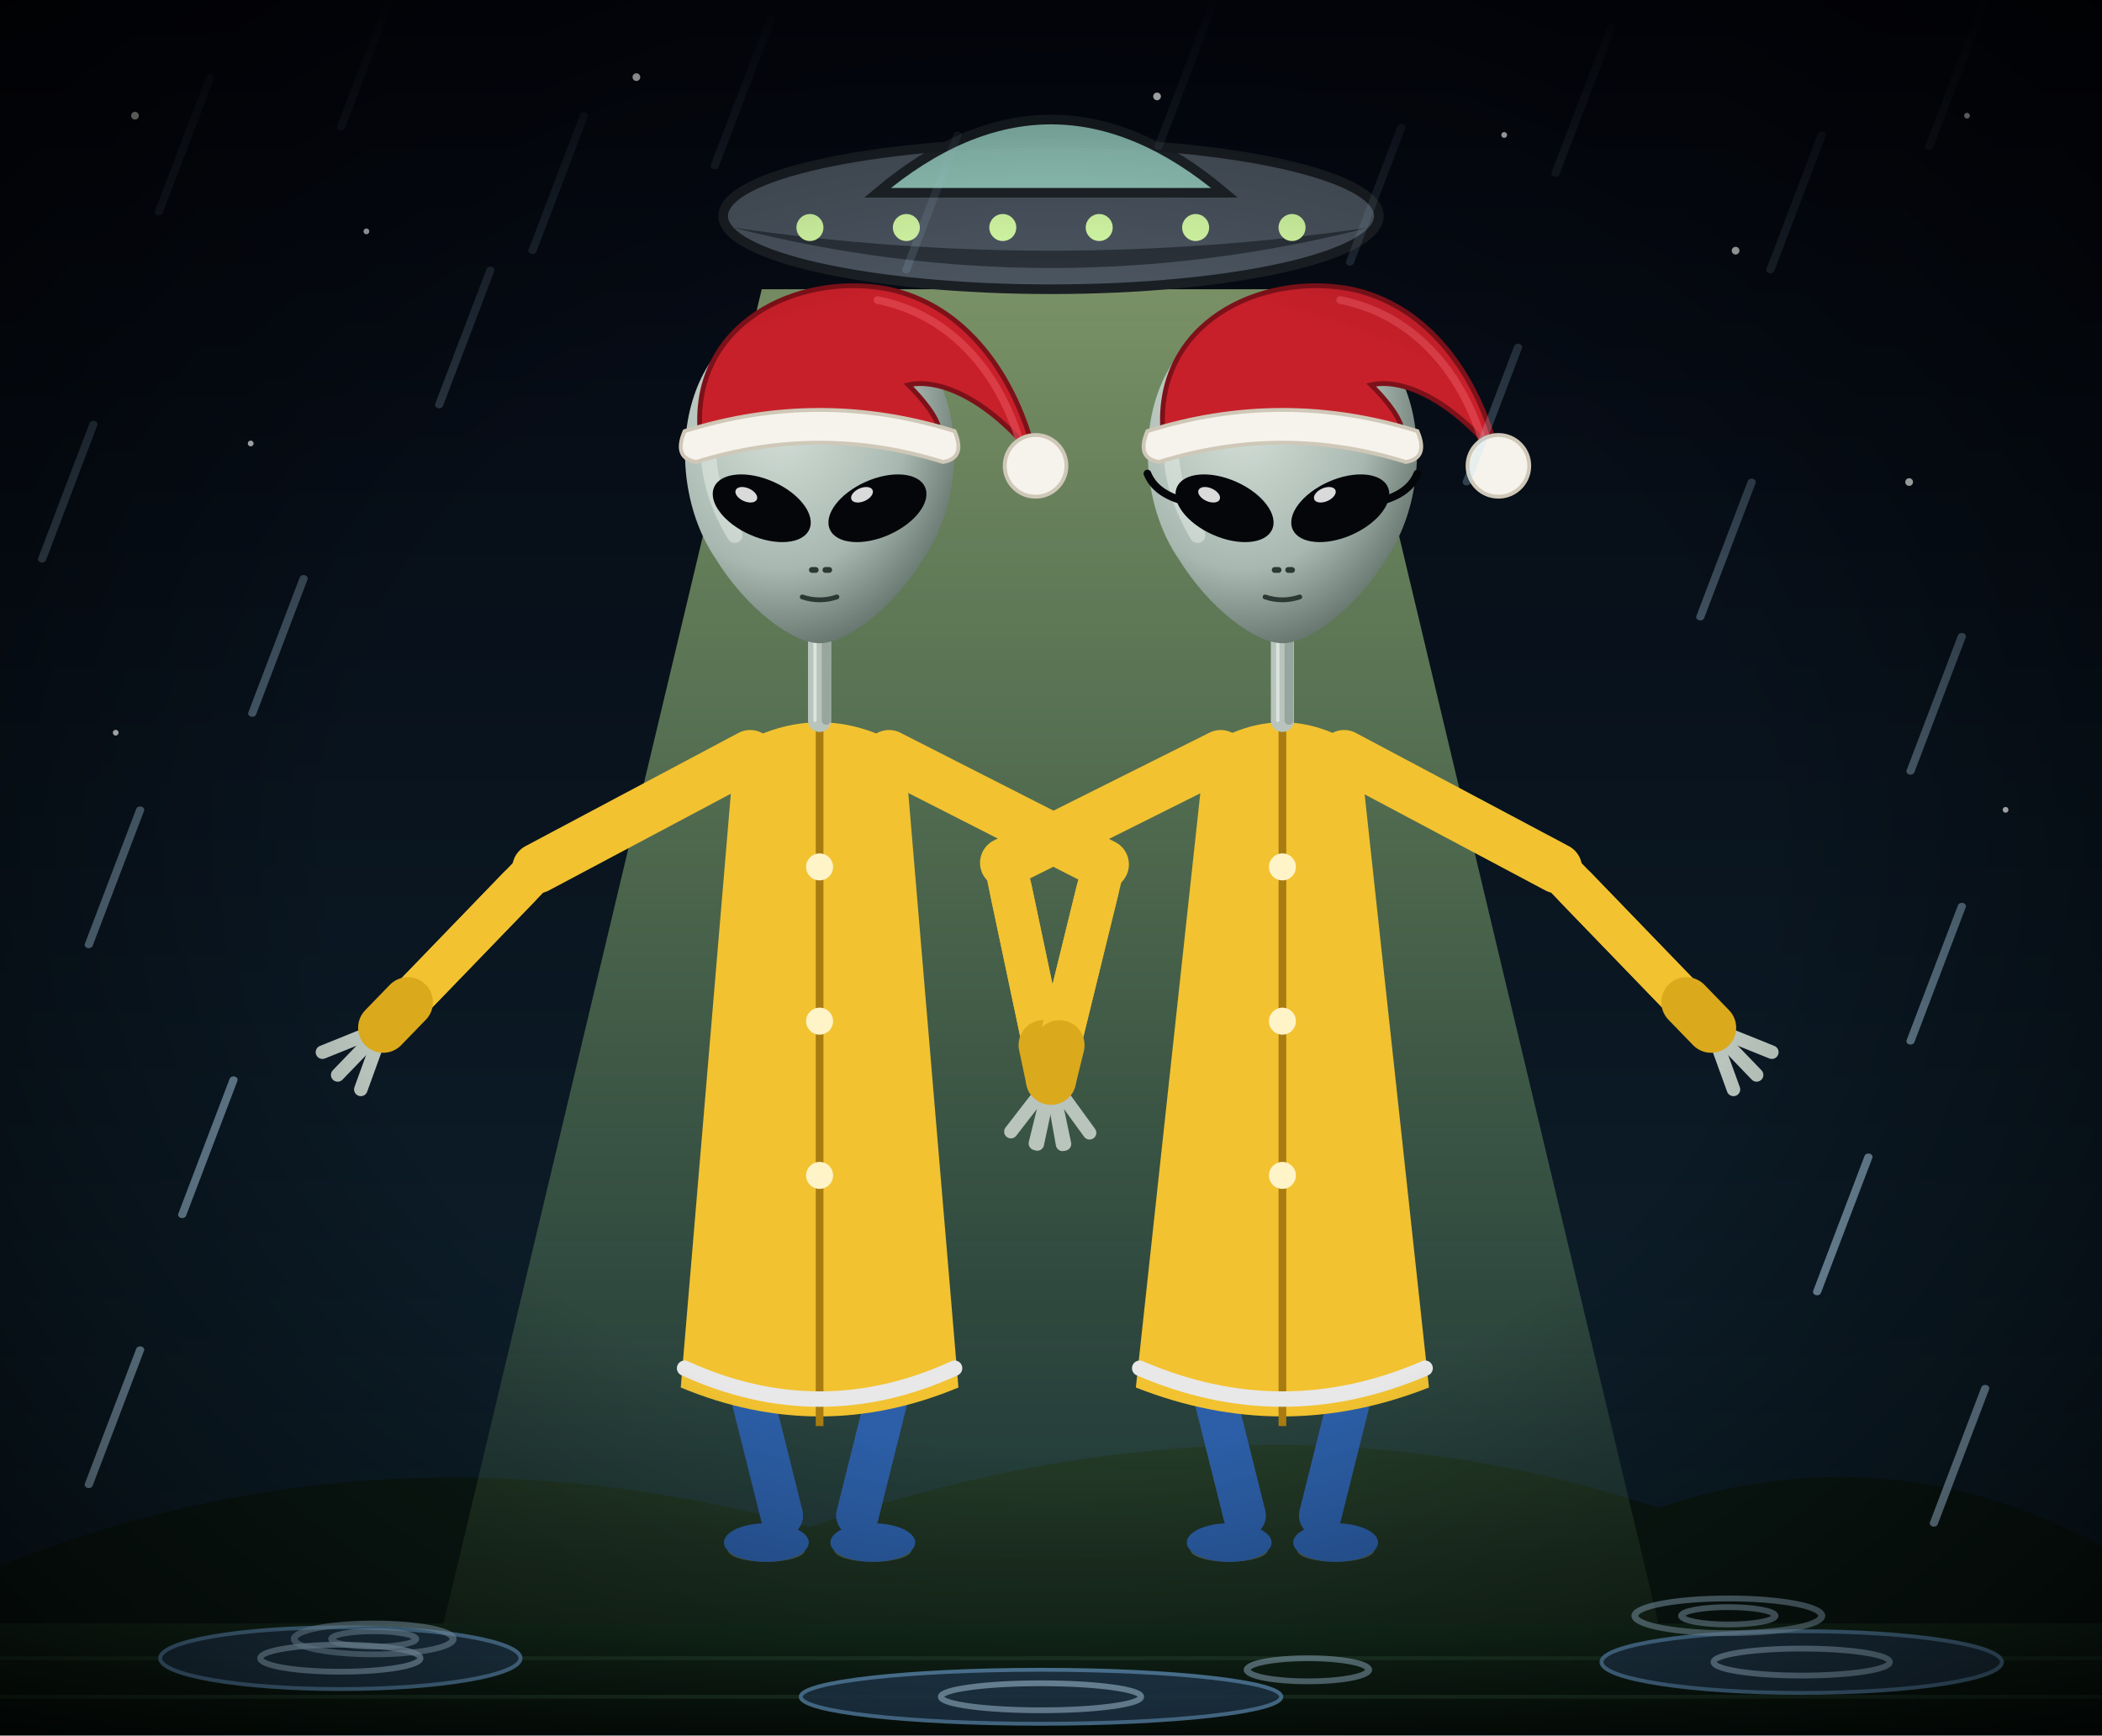
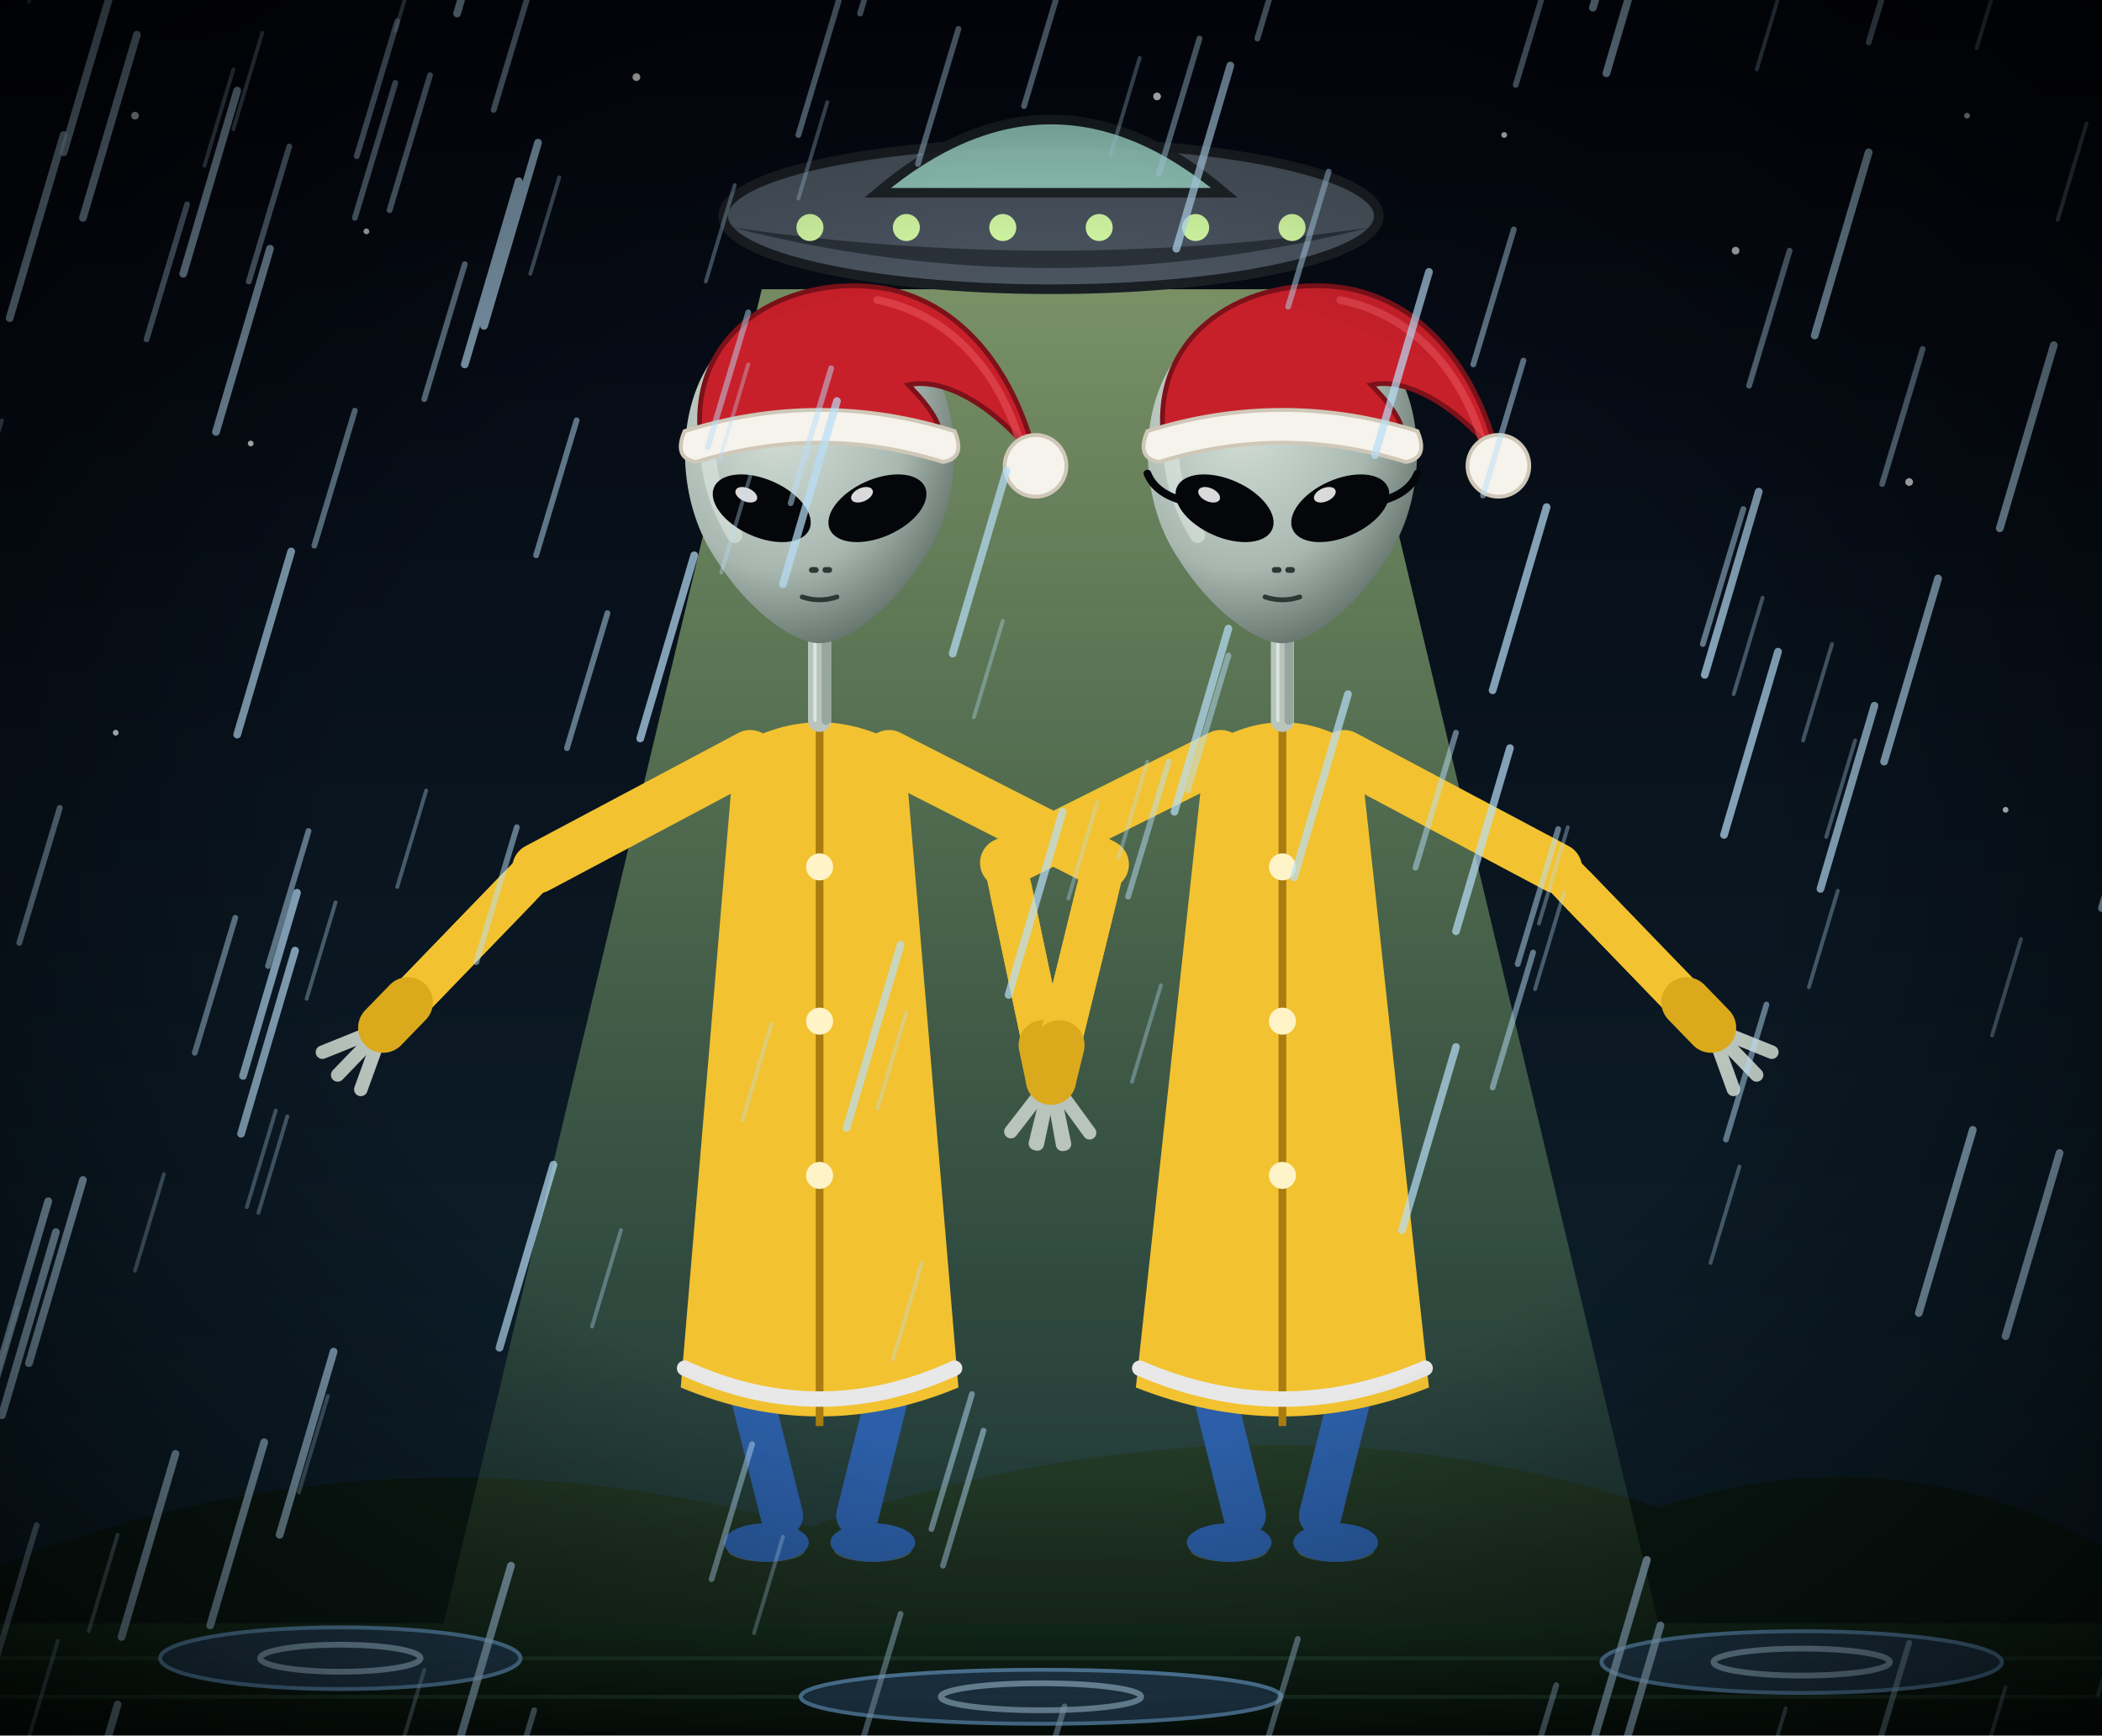
<svg xmlns="http://www.w3.org/2000/svg" viewBox="0 0 1090 900" width="1090" height="900">
  <defs>
    <linearGradient id="wall" x1="0" y1="0" x2="0" y2="1">
      <stop offset="0" stop-color="#050a09" />
      <stop offset="1" stop-color="#132320" />
    </linearGradient>
    <linearGradient id="plastic" x1="0" y1="0" x2="1" y2="0">
      <stop offset="0" stop-color="#cfdad3" />
      <stop offset=".55" stop-color="#a8b8b0" />
      <stop offset="1" stop-color="#5d6f67" />
    </linearGradient>
    <radialGradient id="plastichead" cx=".35" cy=".3" r=".8">
      <stop offset="0" stop-color="#d7e2db" />
      <stop offset=".6" stop-color="#a8b8b0" />
      <stop offset="1" stop-color="#52625b" />
    </radialGradient>
    <linearGradient id="beam" x1="0" y1="0" x2="0" y2="1">
      <stop offset="0" stop-color="#a8ffd8" stop-opacity=".30" />
      <stop offset="1" stop-color="#a8ffd8" stop-opacity="0" />
    </linearGradient>
    <linearGradient id="floor" x1="0" y1="0" x2="0" y2="1">
      <stop offset="0" stop-color="#1c2825" />
      <stop offset="1" stop-color="#0a0f0e" />
    </linearGradient>
    <radialGradient id="vig" cx=".5" cy=".5" r=".75">
      <stop offset=".45" stop-color="#000" stop-opacity="0" />
      <stop offset="1" stop-color="#000" stop-opacity=".85" />
    </radialGradient>
    <radialGradient id="snowg" cx=".35" cy=".3" r=".8">
      <stop offset="0" stop-color="#fff" />
      <stop offset="1" stop-color="#B7C6DA" />
    </radialGradient>
    <radialGradient id="lanternglow" cx=".5" cy=".5" r=".5">
      <stop offset="0" stop-color="#ffe9a0" stop-opacity=".85" />
      <stop offset="1" stop-color="#ffe9a0" stop-opacity="0" />
    </radialGradient>
    <filter id="soft" x="-50%" y="-50%" width="200%" height="200%">
      <feGaussianBlur stdDeviation="3" />
    </filter>
    <filter id="shadow" x="-30%" y="-10%" width="160%" height="130%">
      <feColorMatrix type="matrix" values="0 0 0 0 0  0 0 0 0 0  0 0 0 0 0  0 0 0 .55 0" />
      <feGaussianBlur stdDeviation="7" />
    </filter>
    <filter id="fog" x="-30%" y="-100%" width="160%" height="300%">
      <feGaussianBlur stdDeviation="26" />
    </filter>
    <clipPath id="floorclip">
      <rect y="842" width="1090" height="58" />
    </clipPath>
  </defs>
-   <style>@media (prefers-reduced-motion: no-preference) {@keyframes bob-male {0.00% {transform:rotate(0deg)}72.41% {transform:rotate(0deg)}72.41% {transform:rotate(0deg)}74.02% {transform:rotate(-6deg)}75.63% {transform:rotate(5deg)}77.24% {transform:rotate(-4deg)}78.85% {transform:rotate(3deg)}80.46% {transform:rotate(-1.5deg)}82.07% {transform:rotate(0deg)}100.00% {transform:rotate(0deg)}} .hb-male {animation: bob-male 29s ease-in-out infinite; transform-origin: 0px 236px}@keyframes bob-female {0.00% {transform:rotate(0deg)}65.85% {transform:rotate(0deg)}65.85% {transform:rotate(0deg)}66.99% {transform:rotate(-6deg)}68.13% {transform:rotate(5deg)}69.27% {transform:rotate(-4deg)}70.41% {transform:rotate(3deg)}71.54% {transform:rotate(-1.5deg)}72.68% {transform:rotate(0deg)}100.00% {transform:rotate(0deg)}} .hb-female {animation: bob-female 41s ease-in-out infinite; transform-origin: 0px 236px}}</style>
+   <style>@media (prefers-reduced-motion: no-preference) {@keyframes bob-male {0.00% {transform:rotate(0deg)}72.41% {transform:rotate(0deg)}72.41% {transform:rotate(0deg)}74.02% {transform:rotate(-6deg)}75.63% {transform:rotate(5deg)}77.24% {transform:rotate(-4deg)}78.85% {transform:rotate(3deg)}80.46% {transform:rotate(-1.5deg)}82.07% {transform:rotate(0deg)}100.00% {transform:rotate(0deg)}} .hb-male {animation: bob-male 29s ease-in-out infinite; transform-origin: 0px 236px}@keyframes bob-female {0.00% {transform:rotate(0deg)}65.85% {transform:rotate(0deg)}65.85% {transform:rotate(0deg)}66.99% {transform:rotate(-6deg)}68.13% {transform:rotate(5deg)}69.27% {transform:rotate(-4deg)}70.41% {transform:rotate(3deg)}71.54% {transform:rotate(-1.5deg)}72.68% {transform:rotate(0deg)}100.00% {transform:rotate(0deg)}} .hb-female {animation: bob-female 41s ease-in-out infinite; transform-origin: 0px 236px}@keyframes fall{to{transform:translateY(900px)}} .fall{animation:fall linear infinite}@keyframes sway{from{transform:translateX(-22px)}to{transform:translateX(22px)}} .sway{animation:sway ease-in-out infinite alternate}@keyframes drift{from{transform:translateX(-45px)}to{transform:translateX(45px)}} .drift{animation:drift 11s ease-in-out infinite alternate}@keyframes hover{from{transform:translateY(-5px)}to{transform:translateY(7px)}} .hover{animation:hover 3.6s ease-in-out infinite alternate}@keyframes flash{0%,100%{opacity:0}1%{opacity:.22}3%{opacity:0}5%{opacity:.16}9%{opacity:0}} .flash{animation:flash 13s linear infinite}}</style>
  <defs>
    <linearGradient id="ubeam" x1="0" y1="0" x2="0" y2="1">
      <stop offset="0" stop-color="#d8ffa8" stop-opacity=".55" />
      <stop offset="1" stop-color="#b6ff9a" stop-opacity=".08" />
    </linearGradient>
    <linearGradient id="nsky" x1="0" y1="0" x2="0" y2="1">
      <stop offset="0" stop-color="#04060f" />
      <stop offset="1" stop-color="#0f2430" />
    </linearGradient>
    <linearGradient id="field" x1="0" y1="0" x2="0" y2="1">
      <stop offset="0" stop-color="#16301f" />
      <stop offset="1" stop-color="#07120c" />
    </linearGradient>
  </defs>
  <rect width="1090" height="900" fill="url(#nsky)" />
  <circle cx="70" cy="60" r="2" fill="#fff" opacity=".8" />
  <circle cx="190" cy="120" r="1.5" fill="#fff" opacity=".8" />
  <circle cx="330" cy="40" r="2" fill="#fff" opacity=".8" />
  <circle cx="470" cy="90" r="1.5" fill="#fff" opacity=".8" />
  <circle cx="600" cy="50" r="2" fill="#fff" opacity=".8" />
  <circle cx="780" cy="70" r="1.5" fill="#fff" opacity=".8" />
  <circle cx="900" cy="130" r="2" fill="#fff" opacity=".8" />
  <circle cx="1020" cy="60" r="1.5" fill="#fff" opacity=".8" />
  <circle cx="130" cy="230" r="1.5" fill="#fff" opacity=".8" />
  <circle cx="990" cy="250" r="2" fill="#fff" opacity=".8" />
  <circle cx="60" cy="380" r="1.5" fill="#fff" opacity=".8" />
  <circle cx="1040" cy="420" r="1.5" fill="#fff" opacity=".8" />
  <path d="M 0 812 Q 200 732 420 792 Q 650 712 860 782 Q 980 742 1090 802 L 1090 842 L 0 842 Z" fill="#0b1a14" />
-   <g>
+   <g class="hover">
    <path d="M 395 150 L 695 150 L 860 842 L 230 842 Z" fill="url(#ubeam)" />
    <ellipse cx="545" cy="112" rx="170" ry="38" fill="#4b5560" stroke="#1a1f24" stroke-width="5" />
    <path d="M 455 100 Q 545 24 635 100 Z" fill="#9fd8c9" stroke="#1a1f24" stroke-width="5" opacity=".9" />
    <path d="M 380 118 Q 545 160 710 118 Q 545 142 380 118 Z" fill="#2b323a" />
    <g fill="#d8ffa8">
      <circle cx="420" cy="118" r="7" />
      <circle cx="470" cy="118" r="7" />
      <circle cx="520" cy="118" r="7" />
      <circle cx="570" cy="118" r="7" />
      <circle cx="620" cy="118" r="7" />
      <circle cx="670" cy="118" r="7" />
    </g>
  </g>
  <rect y="842" width="1090" height="58" fill="url(#field)" />
  <g stroke="#2b4d37" stroke-width="2" opacity=".6">
    <path d="M 0 860 H 1090 M 0 880 H 1090" />
  </g>
  <g transform="scale(1.038095 1)">
    <g fill="#26425a" stroke="#6BA3D0" stroke-width="2" opacity=".9">
      <ellipse cx="170" cy="860" rx="90" ry="16" />
      <ellipse cx="520" cy="880" rx="120" ry="14" />
      <ellipse cx="900" cy="862" rx="100" ry="16" />
    </g>
    <g fill="none" stroke="#B8DEF8" stroke-width="3" opacity=".7">
      <ellipse cx="170" cy="860" rx="40" ry="7" />
      <ellipse cx="520" cy="880" rx="50" ry="7" />
      <ellipse cx="900" cy="862" rx="44" ry="7" />
    </g>
  </g>
  <g transform="translate(665 569.6)">
    <path d="M -20.0 0.0 L -48.7 100.0" stroke="#b9c4bd" stroke-width="22" stroke-linecap="round" fill="none" />
    <path d="M -13.8 0.0 L -42.5 100.0" stroke="#76877f" stroke-width="8.4" stroke-linecap="round" fill="none" opacity=".5" />
    <path d="M -24.4 0.0 L -53.1 100.0" stroke="#eaf3ee" stroke-width="3.1" stroke-linecap="round" fill="none" opacity=".7" />
    <path d="M -48.7 100.0 L -19.6 216.4" stroke="#b9c4bd" stroke-width="16" stroke-linecap="round" fill="none" />
    <path d="M -44.2 100.0 L -15.2 216.4" stroke="#76877f" stroke-width="6.1" stroke-linecap="round" fill="none" opacity=".5" />
    <path d="M -51.9 100.0 L -22.8 216.4" stroke="#eaf3ee" stroke-width="2.2" stroke-linecap="round" fill="none" opacity=".7" />
    <path d="M -56.7 100.0 Q -48.7 105.0 -40.7 100.0" stroke="#46544e" stroke-width="2.2" fill="none" opacity=".7" />
    <ellipse cx="-27.6" cy="230.4" rx="20" ry="8" fill="#b9c4bd" />
    <ellipse cx="-27.6" cy="234.4" rx="20" ry="6" fill="#76877f" opacity=".5" />
    <path d="M 20.0 0.0 L 48.7 100.0" stroke="#b9c4bd" stroke-width="22" stroke-linecap="round" fill="none" />
    <path d="M 26.2 0.0 L 54.8 100.0" stroke="#76877f" stroke-width="8.4" stroke-linecap="round" fill="none" opacity=".5" />
    <path d="M 15.6 0.0 L 44.3 100.0" stroke="#eaf3ee" stroke-width="3.1" stroke-linecap="round" fill="none" opacity=".7" />
    <path d="M 48.7 100.0 L 19.6 216.4" stroke="#b9c4bd" stroke-width="16" stroke-linecap="round" fill="none" />
    <path d="M 53.1 100.0 L 24.1 216.4" stroke="#76877f" stroke-width="6.1" stroke-linecap="round" fill="none" opacity=".5" />
    <path d="M 45.5 100.0 L 16.4 216.4" stroke="#eaf3ee" stroke-width="2.2" stroke-linecap="round" fill="none" opacity=".7" />
    <path d="M 40.7 100.0 Q 48.7 105.0 56.7 100.0" stroke="#46544e" stroke-width="2.2" fill="none" opacity=".7" />
    <ellipse cx="27.6" cy="230.4" rx="20" ry="8" fill="#b9c4bd" />
    <ellipse cx="27.6" cy="234.4" rx="20" ry="6" fill="#76877f" opacity=".5" />
    <path d="M -32.0 -178.0 Q 0.0 -204.0 32.0 -178.0 Q 24.0 -110.0 24.0 -110.0 Q 44.0 -40 40 40 Q 0 66 -40 40 Q -44 -40 -24.0 -110.0 Q -24.0 -110.0 -32.0 -178.0 Z" fill="url(#plastic)" />
    <path d="M -24.0 -108.0 Q 0.0 -103.0 24.0 -108.0" stroke="#46544e" stroke-width="2.2" fill="none" opacity=".7" />
    <path d="M -32.0 -178.0 L -143.8 -122.1" stroke="#b9c4bd" stroke-width="15" stroke-linecap="round" fill="none" />
    <path d="M -27.8 -178.0 L -139.6 -122.1" stroke="#76877f" stroke-width="5.7" stroke-linecap="round" fill="none" opacity=".5" />
    <path d="M -35.0 -178.0 L -146.8 -122.1" stroke="#eaf3ee" stroke-width="2.1" stroke-linecap="round" fill="none" opacity=".7" />
    <path d="M -143.8 -122.1 L -120.0 -9.6" stroke="#b9c4bd" stroke-width="12" stroke-linecap="round" fill="none" />
    <path d="M -140.4 -122.1 L -116.6 -9.6" stroke="#76877f" stroke-width="4.6" stroke-linecap="round" fill="none" opacity=".5" />
    <path d="M -146.2 -122.1 L -122.4 -9.6" stroke="#eaf3ee" stroke-width="1.7" stroke-linecap="round" fill="none" opacity=".7" />
    <path d="M -150.8 -122.1 Q -143.8 -117.1 -136.8 -122.1" stroke="#46544e" stroke-width="2.2" fill="none" opacity=".7" />
    <path d="M 32.0 -178.0 L 142.4 -119.3" stroke="#b9c4bd" stroke-width="15" stroke-linecap="round" fill="none" />
    <path d="M 36.2 -178.0 L 146.6 -119.3" stroke="#76877f" stroke-width="5.7" stroke-linecap="round" fill="none" opacity=".5" />
    <path d="M 29.0 -178.0 L 139.4 -119.3" stroke="#eaf3ee" stroke-width="2.1" stroke-linecap="round" fill="none" opacity=".7" />
    <path d="M 142.4 -119.3 L 222.3 -36.6" stroke="#b9c4bd" stroke-width="12" stroke-linecap="round" fill="none" />
    <path d="M 145.7 -119.3 L 225.6 -36.6" stroke="#76877f" stroke-width="4.6" stroke-linecap="round" fill="none" opacity=".5" />
    <path d="M 140.0 -119.3 L 219.9 -36.6" stroke="#eaf3ee" stroke-width="1.7" stroke-linecap="round" fill="none" opacity=".7" />
    <path d="M 135.4 -119.3 Q 142.4 -114.3 149.4 -119.3" stroke="#46544e" stroke-width="2.2" fill="none" opacity=".7" />
    <path d="M -120.0 -9.6 L -100.0 17.9" stroke="#b9c4bd" stroke-width="7" stroke-linecap="round" fill="none" />
    <path d="M -120.0 -9.6 L -113.0 23.7" stroke="#b9c4bd" stroke-width="7" stroke-linecap="round" fill="none" />
    <path d="M -120.0 -9.6 L -127.1 23.7" stroke="#b9c4bd" stroke-width="7" stroke-linecap="round" fill="none" />
    <circle cx="-120.0" cy="-9.6" r="7" fill="#b9c4bd" />
    <path d="M 222.3 -36.6 L 253.8 -23.9" stroke="#b9c4bd" stroke-width="7" stroke-linecap="round" fill="none" />
    <path d="M 222.3 -36.6 L 245.9 -12.1" stroke="#b9c4bd" stroke-width="7" stroke-linecap="round" fill="none" />
    <path d="M 222.3 -36.6 L 233.9 -4.6" stroke="#b9c4bd" stroke-width="7" stroke-linecap="round" fill="none" />
    <circle cx="222.3" cy="-36.6" r="7" fill="#b9c4bd" />
    <path d="M -20.0 0.0 L -48.7 100.0" stroke="#38465e" stroke-width="28" stroke-linecap="round" fill="none" />
    <path d="M -48.7 100.0 L -19.6 216.4" stroke="#38465e" stroke-width="22" stroke-linecap="round" fill="none" />
    <path d="M 20.0 0.0 L 48.7 100.0" stroke="#38465e" stroke-width="28" stroke-linecap="round" fill="none" />
    <path d="M 48.7 100.0 L 19.6 216.4" stroke="#38465e" stroke-width="22" stroke-linecap="round" fill="none" />
    <path d="M -35.6 152.4 L -19.6 216.4" stroke="#2c5fa8" stroke-width="22" stroke-linecap="round" fill="none" />
    <ellipse cx="-27.6" cy="230.4" rx="22" ry="10" fill="#2c5fa8" />
    <path d="M 35.6 152.4 L 19.6 216.4" stroke="#2c5fa8" stroke-width="22" stroke-linecap="round" fill="none" />
    <ellipse cx="27.6" cy="230.4" rx="22" ry="10" fill="#2c5fa8" />
    <path d="M -32.0 -178.0 L -143.8 -122.1" stroke="#f2c230" stroke-width="26" stroke-linecap="round" fill="none" />
    <path d="M -143.8 -122.1 L -120.0 -9.6" stroke="#f2c230" stroke-width="22" stroke-linecap="round" fill="none" />
    <path d="M -140.9 -108.6 L -120.0 -9.6" stroke="#f2c230" stroke-width="22" stroke-linecap="round" fill="none" />
    <path d="M -123.8 -27.6 L -120.0 -9.6" stroke="#dba91c" stroke-width="26" stroke-linecap="round" fill="none" />
    <path d="M 32.0 -178.0 L 142.4 -119.3" stroke="#f2c230" stroke-width="26" stroke-linecap="round" fill="none" />
    <path d="M 142.4 -119.3 L 222.3 -36.6" stroke="#f2c230" stroke-width="22" stroke-linecap="round" fill="none" />
    <path d="M 152.0 -109.4 L 222.3 -36.6" stroke="#f2c230" stroke-width="22" stroke-linecap="round" fill="none" />
    <path d="M 209.5 -49.8 L 222.3 -36.6" stroke="#dba91c" stroke-width="26" stroke-linecap="round" fill="none" />
    <path d="M -40.0 -182.0 Q 0.0 -208.0 40.0 -182.0 L 76.0 150 Q 0 180 -76.0 150 Z" fill="#f2c230" />
    <path d="M 0 -200 V 170" stroke="#a87c10" stroke-width="4" fill="none" />
    <g fill="#fff3c8">
      <circle cx="0" cy="-120" r="7" />
      <circle cx="0" cy="-40" r="7" />
      <circle cx="0" cy="40" r="7" />
    </g>
    <path d="M -74 140 Q 0 172 74 140" stroke="#e8e8e8" stroke-width="8" fill="none" stroke-linecap="round" />
    <g transform="translate(0.0 -196.0) rotate(0.0) translate(0 -236)">
      <g class="hb hb-female">
        <path d="M 0.0 236.0 L 0.0 190.0" stroke="#b9c4bd" stroke-width="12" stroke-linecap="round" fill="none" />
        <path d="M 3.4 236.0 L 3.4 190.0" stroke="#76877f" stroke-width="4.6" stroke-linecap="round" fill="none" opacity=".5" />
        <path d="M -2.4 236.0 L -2.4 190.0" stroke="#eaf3ee" stroke-width="1.7" stroke-linecap="round" fill="none" opacity=".7" />
        <path d="M 0 22 C 74 22 84 108 54 152 C 38 178 14 196 0 196 C -14 196 -38 178 -54 152 C -84 108 -74 22 0 22 Z" fill="url(#plastichead)" />
        <path d="M -50 60 Q -68 100 -44 140" stroke="#eaf3ee" stroke-width="8" stroke-linecap="round" fill="none" opacity=".45" />
        <g fill="#04060a">
          <ellipse cx="-30" cy="126" rx="27" ry="15" transform="rotate(24 -30 126)" />
          <ellipse cx="30" cy="126" rx="27" ry="15" transform="rotate(-24 30 126)" />
        </g>
        <g fill="#fff" opacity=".85">
          <ellipse cx="-38" cy="119" rx="6" ry="3.5" transform="rotate(24 -38 119)" />
          <ellipse cx="22" cy="119" rx="6" ry="3.5" transform="rotate(-24 22 119)" />
        </g>
        <path d="M -4 158 h 2 M 3 158 h 2" stroke="#2c3833" stroke-width="3" stroke-linecap="round" />
        <path d="M -9 172 Q 0 175 9 172" stroke="#2c3833" stroke-width="2.5" fill="none" stroke-linecap="round" />
        <path d="M -52 122 q -14 -4 -18 -14 M 52 122 q 14 -4 18 -14" stroke="#04060a" stroke-width="4" stroke-linecap="round" fill="none" />
        <circle cx="0" cy="36" r="7" fill="#f2b632" />
        <path d="M -62 86 C -66 30 -12 4 34 12 C 76 20 102 58 112 100 C 90 72 64 58 46 62 C 58 74 62 82 62 86 Q 0 68 -62 86 Z" fill="#c8202a" stroke="#7d1119" stroke-width="2.5" />
        <path d="M 30 18 C 70 26 94 58 104 92" fill="none" stroke="#e8505a" stroke-width="4" opacity=".6" stroke-linecap="round" />
        <path d="M -70 86 Q 0 64 70 86 Q 76 100 64 102 Q 0 82 -64 102 Q -76 100 -70 86 Z" fill="#f6f3ec" stroke="#cfc8b8" stroke-width="2" />
        <circle cx="112" cy="104" r="16" fill="#f6f3ec" stroke="#cfc8b8" stroke-width="2" />
      </g>
    </g>
  </g>
  <g transform="translate(425 569.6)">
    <path d="M 20.0 0.0 L 48.7 100.0" stroke="#b9c4bd" stroke-width="22" stroke-linecap="round" fill="none" />
    <path d="M 26.2 0.0 L 54.8 100.0" stroke="#76877f" stroke-width="8.4" stroke-linecap="round" fill="none" opacity=".5" />
    <path d="M 15.6 0.0 L 44.3 100.0" stroke="#eaf3ee" stroke-width="3.1" stroke-linecap="round" fill="none" opacity=".7" />
    <path d="M 48.7 100.0 L 19.6 216.4" stroke="#b9c4bd" stroke-width="16" stroke-linecap="round" fill="none" />
    <path d="M 53.1 100.0 L 24.1 216.4" stroke="#76877f" stroke-width="6.1" stroke-linecap="round" fill="none" opacity=".5" />
    <path d="M 45.5 100.0 L 16.4 216.4" stroke="#eaf3ee" stroke-width="2.2" stroke-linecap="round" fill="none" opacity=".7" />
    <path d="M 40.7 100.0 Q 48.7 105.0 56.7 100.0" stroke="#46544e" stroke-width="2.2" fill="none" opacity=".7" />
    <ellipse cx="27.6" cy="230.4" rx="20" ry="8" fill="#b9c4bd" />
    <ellipse cx="27.6" cy="234.4" rx="20" ry="6" fill="#76877f" opacity=".5" />
    <path d="M -20.0 0.0 L -48.7 100.0" stroke="#b9c4bd" stroke-width="22" stroke-linecap="round" fill="none" />
    <path d="M -13.8 0.0 L -42.5 100.0" stroke="#76877f" stroke-width="8.4" stroke-linecap="round" fill="none" opacity=".5" />
    <path d="M -24.4 0.0 L -53.1 100.0" stroke="#eaf3ee" stroke-width="3.1" stroke-linecap="round" fill="none" opacity=".7" />
    <path d="M -48.7 100.0 L -19.6 216.4" stroke="#b9c4bd" stroke-width="16" stroke-linecap="round" fill="none" />
    <path d="M -44.2 100.0 L -15.2 216.4" stroke="#76877f" stroke-width="6.1" stroke-linecap="round" fill="none" opacity=".5" />
    <path d="M -51.9 100.0 L -22.8 216.4" stroke="#eaf3ee" stroke-width="2.2" stroke-linecap="round" fill="none" opacity=".7" />
    <path d="M -56.7 100.0 Q -48.7 105.0 -40.7 100.0" stroke="#46544e" stroke-width="2.2" fill="none" opacity=".7" />
    <ellipse cx="-27.6" cy="230.4" rx="20" ry="8" fill="#b9c4bd" />
    <ellipse cx="-27.6" cy="234.4" rx="20" ry="6" fill="#76877f" opacity=".5" />
    <path d="M -36.0 -178.0 Q 0.0 -204.0 36.0 -178.0 Q 26.0 -110.0 26.0 -110.0 Q 40.0 -40 36 40 Q 0 66 -36 40 Q -40 -40 -26.0 -110.0 Q -26.0 -110.0 -36.0 -178.0 Z" fill="url(#plastic)" />
    <path d="M -26.0 -108.0 Q 0.0 -103.0 26.0 -108.0" stroke="#46544e" stroke-width="2.2" fill="none" opacity=".7" />
    <path d="M 36.0 -178.0 L 147.4 -121.3" stroke="#b9c4bd" stroke-width="15" stroke-linecap="round" fill="none" />
    <path d="M 40.2 -178.0 L 151.6 -121.3" stroke="#76877f" stroke-width="5.7" stroke-linecap="round" fill="none" opacity=".5" />
    <path d="M 33.0 -178.0 L 144.4 -121.3" stroke="#eaf3ee" stroke-width="2.1" stroke-linecap="round" fill="none" opacity=".7" />
    <path d="M 147.4 -121.3 L 120.0 -9.6" stroke="#b9c4bd" stroke-width="12" stroke-linecap="round" fill="none" />
    <path d="M 150.8 -121.3 L 123.4 -9.6" stroke="#76877f" stroke-width="4.6" stroke-linecap="round" fill="none" opacity=".5" />
    <path d="M 145.0 -121.3 L 117.6 -9.6" stroke="#eaf3ee" stroke-width="1.7" stroke-linecap="round" fill="none" opacity=".7" />
    <path d="M 140.4 -121.3 Q 147.4 -116.3 154.4 -121.3" stroke="#46544e" stroke-width="2.2" fill="none" opacity=".7" />
    <path d="M -36.0 -178.0 L -146.4 -119.3" stroke="#b9c4bd" stroke-width="15" stroke-linecap="round" fill="none" />
    <path d="M -31.8 -178.0 L -142.2 -119.3" stroke="#76877f" stroke-width="5.7" stroke-linecap="round" fill="none" opacity=".5" />
    <path d="M -39.0 -178.0 L -149.4 -119.3" stroke="#eaf3ee" stroke-width="2.1" stroke-linecap="round" fill="none" opacity=".7" />
    <path d="M -146.4 -119.3 L -226.3 -36.6" stroke="#b9c4bd" stroke-width="12" stroke-linecap="round" fill="none" />
    <path d="M -143.0 -119.3 L -222.9 -36.6" stroke="#76877f" stroke-width="4.6" stroke-linecap="round" fill="none" opacity=".5" />
    <path d="M -148.8 -119.3 L -228.7 -36.6" stroke="#eaf3ee" stroke-width="1.7" stroke-linecap="round" fill="none" opacity=".7" />
    <path d="M -153.4 -119.3 Q -146.4 -114.3 -139.4 -119.3" stroke="#46544e" stroke-width="2.2" fill="none" opacity=".7" />
    <path d="M 120.0 -9.6 L 126.0 23.9" stroke="#b9c4bd" stroke-width="7" stroke-linecap="round" fill="none" />
    <path d="M 120.0 -9.6 L 111.9 23.4" stroke="#b9c4bd" stroke-width="7" stroke-linecap="round" fill="none" />
    <path d="M 120.0 -9.6 L 99.2 17.3" stroke="#b9c4bd" stroke-width="7" stroke-linecap="round" fill="none" />
    <circle cx="120.0" cy="-9.6" r="7" fill="#b9c4bd" />
    <path d="M -226.3 -36.6 L -237.9 -4.6" stroke="#b9c4bd" stroke-width="7" stroke-linecap="round" fill="none" />
    <path d="M -226.3 -36.6 L -249.9 -12.1" stroke="#b9c4bd" stroke-width="7" stroke-linecap="round" fill="none" />
    <path d="M -226.3 -36.6 L -257.8 -23.9" stroke="#b9c4bd" stroke-width="7" stroke-linecap="round" fill="none" />
    <circle cx="-226.3" cy="-36.6" r="7" fill="#b9c4bd" />
    <path d="M 20.0 0.0 L 48.7 100.0" stroke="#38465e" stroke-width="28" stroke-linecap="round" fill="none" />
    <path d="M 48.7 100.0 L 19.6 216.4" stroke="#38465e" stroke-width="22" stroke-linecap="round" fill="none" />
    <path d="M -20.0 0.0 L -48.7 100.0" stroke="#38465e" stroke-width="28" stroke-linecap="round" fill="none" />
    <path d="M -48.7 100.0 L -19.6 216.4" stroke="#38465e" stroke-width="22" stroke-linecap="round" fill="none" />
    <path d="M 35.6 152.4 L 19.6 216.4" stroke="#2c5fa8" stroke-width="22" stroke-linecap="round" fill="none" />
    <ellipse cx="27.6" cy="230.4" rx="22" ry="10" fill="#2c5fa8" />
    <path d="M -35.6 152.4 L -19.6 216.4" stroke="#2c5fa8" stroke-width="22" stroke-linecap="round" fill="none" />
    <ellipse cx="-27.6" cy="230.4" rx="22" ry="10" fill="#2c5fa8" />
    <path d="M 36.0 -178.0 L 147.4 -121.3" stroke="#f2c230" stroke-width="26" stroke-linecap="round" fill="none" />
    <path d="M 147.4 -121.3 L 120.0 -9.6" stroke="#f2c230" stroke-width="22" stroke-linecap="round" fill="none" />
    <path d="M 144.1 -107.9 L 120.0 -9.6" stroke="#f2c230" stroke-width="22" stroke-linecap="round" fill="none" />
    <path d="M 124.4 -27.5 L 120.0 -9.6" stroke="#dba91c" stroke-width="26" stroke-linecap="round" fill="none" />
    <path d="M -36.0 -178.0 L -146.4 -119.3" stroke="#f2c230" stroke-width="26" stroke-linecap="round" fill="none" />
    <path d="M -146.4 -119.3 L -226.3 -36.6" stroke="#f2c230" stroke-width="22" stroke-linecap="round" fill="none" />
    <path d="M -156.0 -109.4 L -226.3 -36.6" stroke="#f2c230" stroke-width="22" stroke-linecap="round" fill="none" />
    <path d="M -213.5 -49.8 L -226.3 -36.6" stroke="#dba91c" stroke-width="26" stroke-linecap="round" fill="none" />
    <path d="M -44.0 -182.0 Q 0.0 -208.0 44.0 -182.0 L 72.0 150 Q 0 180 -72.0 150 Z" fill="#f2c230" />
    <path d="M 0 -200 V 170" stroke="#a87c10" stroke-width="4" fill="none" />
    <g fill="#fff3c8">
      <circle cx="0" cy="-120" r="7" />
      <circle cx="0" cy="-40" r="7" />
      <circle cx="0" cy="40" r="7" />
    </g>
    <path d="M -70 140 Q 0 172 70 140" stroke="#e8e8e8" stroke-width="8" fill="none" stroke-linecap="round" />
    <g transform="translate(0.0 -196.0) rotate(0.0) translate(0 -236)">
      <g class="hb hb-male">
        <path d="M 0.0 236.0 L 0.0 190.0" stroke="#b9c4bd" stroke-width="12" stroke-linecap="round" fill="none" />
        <path d="M 3.4 236.0 L 3.4 190.0" stroke="#76877f" stroke-width="4.6" stroke-linecap="round" fill="none" opacity=".5" />
        <path d="M -2.4 236.0 L -2.4 190.0" stroke="#eaf3ee" stroke-width="1.7" stroke-linecap="round" fill="none" opacity=".7" />
        <path d="M 0 22 C 74 22 84 108 54 152 C 38 178 14 196 0 196 C -14 196 -38 178 -54 152 C -84 108 -74 22 0 22 Z" fill="url(#plastichead)" />
        <path d="M -50 60 Q -68 100 -44 140" stroke="#eaf3ee" stroke-width="8" stroke-linecap="round" fill="none" opacity=".45" />
        <g fill="#04060a">
          <ellipse cx="-30" cy="126" rx="27" ry="15" transform="rotate(24 -30 126)" />
          <ellipse cx="30" cy="126" rx="27" ry="15" transform="rotate(-24 30 126)" />
        </g>
        <g fill="#fff" opacity=".85">
          <ellipse cx="-38" cy="119" rx="6" ry="3.5" transform="rotate(24 -38 119)" />
          <ellipse cx="22" cy="119" rx="6" ry="3.5" transform="rotate(-24 22 119)" />
        </g>
        <path d="M -4 158 h 2 M 3 158 h 2" stroke="#2c3833" stroke-width="3" stroke-linecap="round" />
        <path d="M -9 172 Q 0 175 9 172" stroke="#2c3833" stroke-width="2.5" fill="none" stroke-linecap="round" />
        <path d="M -62 86 C -66 30 -12 4 34 12 C 76 20 102 58 112 100 C 90 72 64 58 46 62 C 58 74 62 82 62 86 Q 0 68 -62 86 Z" fill="#c8202a" stroke="#7d1119" stroke-width="2.5" />
        <path d="M 30 18 C 70 26 94 58 104 92" fill="none" stroke="#e8505a" stroke-width="4" opacity=".6" stroke-linecap="round" />
        <path d="M -70 86 Q 0 64 70 86 Q 76 100 64 102 Q 0 82 -64 102 Q -76 100 -70 86 Z" fill="#f6f3ec" stroke="#cfc8b8" stroke-width="2" />
        <circle cx="112" cy="104" r="16" fill="#f6f3ec" stroke="#cfc8b8" stroke-width="2" />
      </g>
    </g>
  </g>
-   <g transform="scale(1.211111 1)">
-     <defs>
-       <linearGradient id="rain-s" x1="0" y1="0" x2="0" y2="1">
-         <stop offset="0" stop-color="#B8DEF8" stop-opacity="0" />
-         <stop offset="1" stop-color="#B8DEF8" stop-opacity=".75" />
-       </linearGradient>
-     </defs>
-     <g stroke="url(#rain-s)" stroke-width="3.5" stroke-linecap="round" fill="none">
-       <path d="M 90 40 l -22 70 M 170 -10 l -24 76 M 250 60 l -22 70 M 330 10 l -24 76 M 410 70 l -22 70 M 520 0 l -24 76 M 600 66 l -22 70 M 690 14 l -24 76 M 780 70 l -22 70 M 850 0 l -24 76 M 40 220 l -22 70 M 130 300 l -22 70 M 750 250 l -22 70 M 840 330 l -22 70 M 60 420 l -22 70 M 840 470 l -22 70 M 100 560 l -22 70 M 800 600 l -22 70 M 60 700 l -22 70 M 850 720 l -22 70 M 210 140 l -22 70 M 650 180 l -22 70" />
-     </g>
-     <g fill="none" stroke="#B8DEF8" stroke-width="3" opacity=".55">
-       <ellipse cx="160" cy="850" rx="34" ry="8" />
-       <ellipse cx="160" cy="850" rx="18" ry="4" />
-       <ellipse cx="740" cy="838" rx="40" ry="9" />
-       <ellipse cx="740" cy="838" rx="20" ry="4.5" />
-       <ellipse cx="560" cy="866" rx="26" ry="6" />
+   <g class="fall" style="animation-duration:1.5s;animation-delay:-1.012s">
+     <g>
+       <path d="M 926 886 l -15 50M 1146 877 l -15 50M 953 462 l -15 50M 1040 875 l -15 50M 388 189 l -15 50M 1048 487 l -15 50M 381 96 l -15 50M 914 310 l -15 50M 290 92 l -15 50M 1103 829 l -15 50M 85 609 l -15 50M 811 463 l -15 50M 322 638 l -15 50M 30 851 l -15 50M 1082 64 l -15 50M 121 36 l -15 50M 389 247 l -15 50M 61 796 l -15 50M 950 334 l -15 50M 902 605 l -15 50M 400 531 l -15 50M 478 655 l -15 50M 602 511 l -15 50M 9 678 l -15 50M 174 468 l -15 50M 569 416 l -15 50M 1128 860 l -15 50M 170 724 l -15 50M 520 322 l -15 50M 470 525 l -15 50M 591 30 l -15 50M 143 576 l -15 50M 221 410 l -15 50M 220 866 l -15 50M 595 395 l -15 50M 136 17 l -15 50M 1 218 l -15 50M 429 53 l -15 50M 962 384 l -15 50M 813 429 l -15 50M 149 579 l -15 50M 406 797 l -15 50" stroke="#b8def8" stroke-width="2" stroke-linecap="round" opacity="0.35" fill="none" />
+     </g>
+     <g transform="translate(0 -900)">
+       <path d="M 926 886 l -15 50M 1146 877 l -15 50M 953 462 l -15 50M 1040 875 l -15 50M 388 189 l -15 50M 1048 487 l -15 50M 381 96 l -15 50M 914 310 l -15 50M 290 92 l -15 50M 1103 829 l -15 50M 85 609 l -15 50M 811 463 l -15 50M 322 638 l -15 50M 30 851 l -15 50M 1082 64 l -15 50M 121 36 l -15 50M 389 247 l -15 50M 61 796 l -15 50M 950 334 l -15 50M 902 605 l -15 50M 400 531 l -15 50M 478 655 l -15 50M 602 511 l -15 50M 9 678 l -15 50M 174 468 l -15 50M 569 416 l -15 50M 1128 860 l -15 50M 170 724 l -15 50M 520 322 l -15 50M 470 525 l -15 50M 591 30 l -15 50M 143 576 l -15 50M 221 410 l -15 50M 220 866 l -15 50M 595 395 l -15 50M 136 17 l -15 50M 1 218 l -15 50M 429 53 l -15 50M 962 384 l -15 50M 813 429 l -15 50M 149 579 l -15 50M 406 797 l -15 50" stroke="#b8def8" stroke-width="2" stroke-linecap="round" opacity="0.35" fill="none" />
+     </g>
+   </g>
+   <g class="fall" style="animation-duration:1.1s;animation-delay:-0.564s">
+     <g>
+       <path d="M 689 89 l -21 70M 637 340 l -21 70M 31 419 l -21 70M 241 137 l -21 70M 504 723 l -21 70M 206 11 l -21 70M 122 476 l -21 70M 997 181 l -21 70M 1145 192 l -21 70M 916 521 l -21 70M 390 749 l -21 70M 268 429 l -21 70M 785 119 l -21 70M 808 430 l -21 70M 435 0 l -21 70M 552 885 l -21 70M 622 20 l -21 70M 431 191 l -21 70M 807 874 l -21 70M 205 43 l -21 70M 299 218 l -21 70M 904 264 l -21 70M 19 791 l -21 70M 673 850 l -21 70M 606 395 l -21 70M 150 76 l -21 70M 184 213 l -21 70M 497 15 l -21 70M 755 380 l -21 70M 928 130 l -21 70M 990 852 l -21 70M 277 887 l -21 70M 790 187 l -21 70M 315 318 l -21 70M 467 837 l -21 70M 510 742 l -21 70M 388 162 l -21 70M 1134 201 l -21 70M 795 494 l -21 70M 160 431 l -21 70M 97 106 l -21 70M 223 39 l -21 70" stroke="#b8def8" stroke-width="3" stroke-linecap="round" opacity="0.5" fill="none" />
+     </g>
+     <g transform="translate(0 -900)">
+       <path d="M 689 89 l -21 70M 637 340 l -21 70M 31 419 l -21 70M 241 137 l -21 70M 504 723 l -21 70M 206 11 l -21 70M 122 476 l -21 70M 997 181 l -21 70M 1145 192 l -21 70M 916 521 l -21 70M 390 749 l -21 70M 268 429 l -21 70M 785 119 l -21 70M 808 430 l -21 70M 435 0 l -21 70M 552 885 l -21 70M 622 20 l -21 70M 431 191 l -21 70M 807 874 l -21 70M 205 43 l -21 70M 299 218 l -21 70M 904 264 l -21 70M 19 791 l -21 70M 673 850 l -21 70M 606 395 l -21 70M 150 76 l -21 70M 184 213 l -21 70M 497 15 l -21 70M 755 380 l -21 70M 928 130 l -21 70M 990 852 l -21 70M 277 887 l -21 70M 790 187 l -21 70M 315 318 l -21 70M 467 837 l -21 70M 510 742 l -21 70M 388 162 l -21 70M 1134 201 l -21 70M 795 494 l -21 70M 160 431 l -21 70M 97 106 l -21 70M 223 39 l -21 70" stroke="#b8def8" stroke-width="3" stroke-linecap="round" opacity="0.5" fill="none" />
+     </g>
+   </g>
+   <g class="fall" style="animation-duration:0.8s;animation-delay:-0.058s">
+     <g>
+       <path d="M 522 244 l -28 95M 802 263 l -28 95M 861 843 l -28 95M 1005 300 l -28 95M 1065 179 l -28 95M 140 129 l -28 95M 467 490 l -28 95M 1145 669 l -28 95M 151 286 l -28 95M 434 208 l -28 95M 33 70 l -28 95M 551 421 l -28 95M 912 255 l -28 95M 123 47 l -28 95M 360 288 l -28 95M 755 543 l -28 95M 269 94 l -28 95M 741 141 l -28 95M 922 338 l -28 95M 1068 598 l -28 95M 287 604 l -28 95M 71 18 l -28 95M 972 366 l -28 95M 638 34 l -28 95M 43 612 l -28 95M 153 493 l -28 95M 137 748 l -28 95M 637 326 l -28 95M 279 74 l -28 95M 154 463 l -28 95M 1118 376 l -28 95M 91 754 l -28 95M 265 812 l -28 95M 699 360 l -28 95M 173 701 l -28 95M 969 79 l -28 95M 854 809 l -28 95M 61 884 l -28 95M 1023 586 l -28 95M 29 639 l -28 95M 783 388 l -28 95M 25 623 l -28 95" stroke="#b8def8" stroke-width="4" stroke-linecap="round" opacity="0.7" fill="none" />
+     </g>
+     <g transform="translate(0 -900)">
+       <path d="M 522 244 l -28 95M 802 263 l -28 95M 861 843 l -28 95M 1005 300 l -28 95M 1065 179 l -28 95M 140 129 l -28 95M 467 490 l -28 95M 1145 669 l -28 95M 151 286 l -28 95M 434 208 l -28 95M 33 70 l -28 95M 551 421 l -28 95M 912 255 l -28 95M 123 47 l -28 95M 360 288 l -28 95M 755 543 l -28 95M 269 94 l -28 95M 741 141 l -28 95M 922 338 l -28 95M 1068 598 l -28 95M 287 604 l -28 95M 71 18 l -28 95M 972 366 l -28 95M 638 34 l -28 95M 43 612 l -28 95M 153 493 l -28 95M 137 748 l -28 95M 637 326 l -28 95M 279 74 l -28 95M 154 463 l -28 95M 1118 376 l -28 95M 91 754 l -28 95M 265 812 l -28 95M 699 360 l -28 95M 173 701 l -28 95M 969 79 l -28 95M 854 809 l -28 95M 61 884 l -28 95M 1023 586 l -28 95M 29 639 l -28 95M 783 388 l -28 95M 25 623 l -28 95" stroke="#b8def8" stroke-width="4" stroke-linecap="round" opacity="0.7" fill="none" />
    </g>
  </g>
  <rect width="1090" height="900" fill="url(#vig)" />
</svg>
